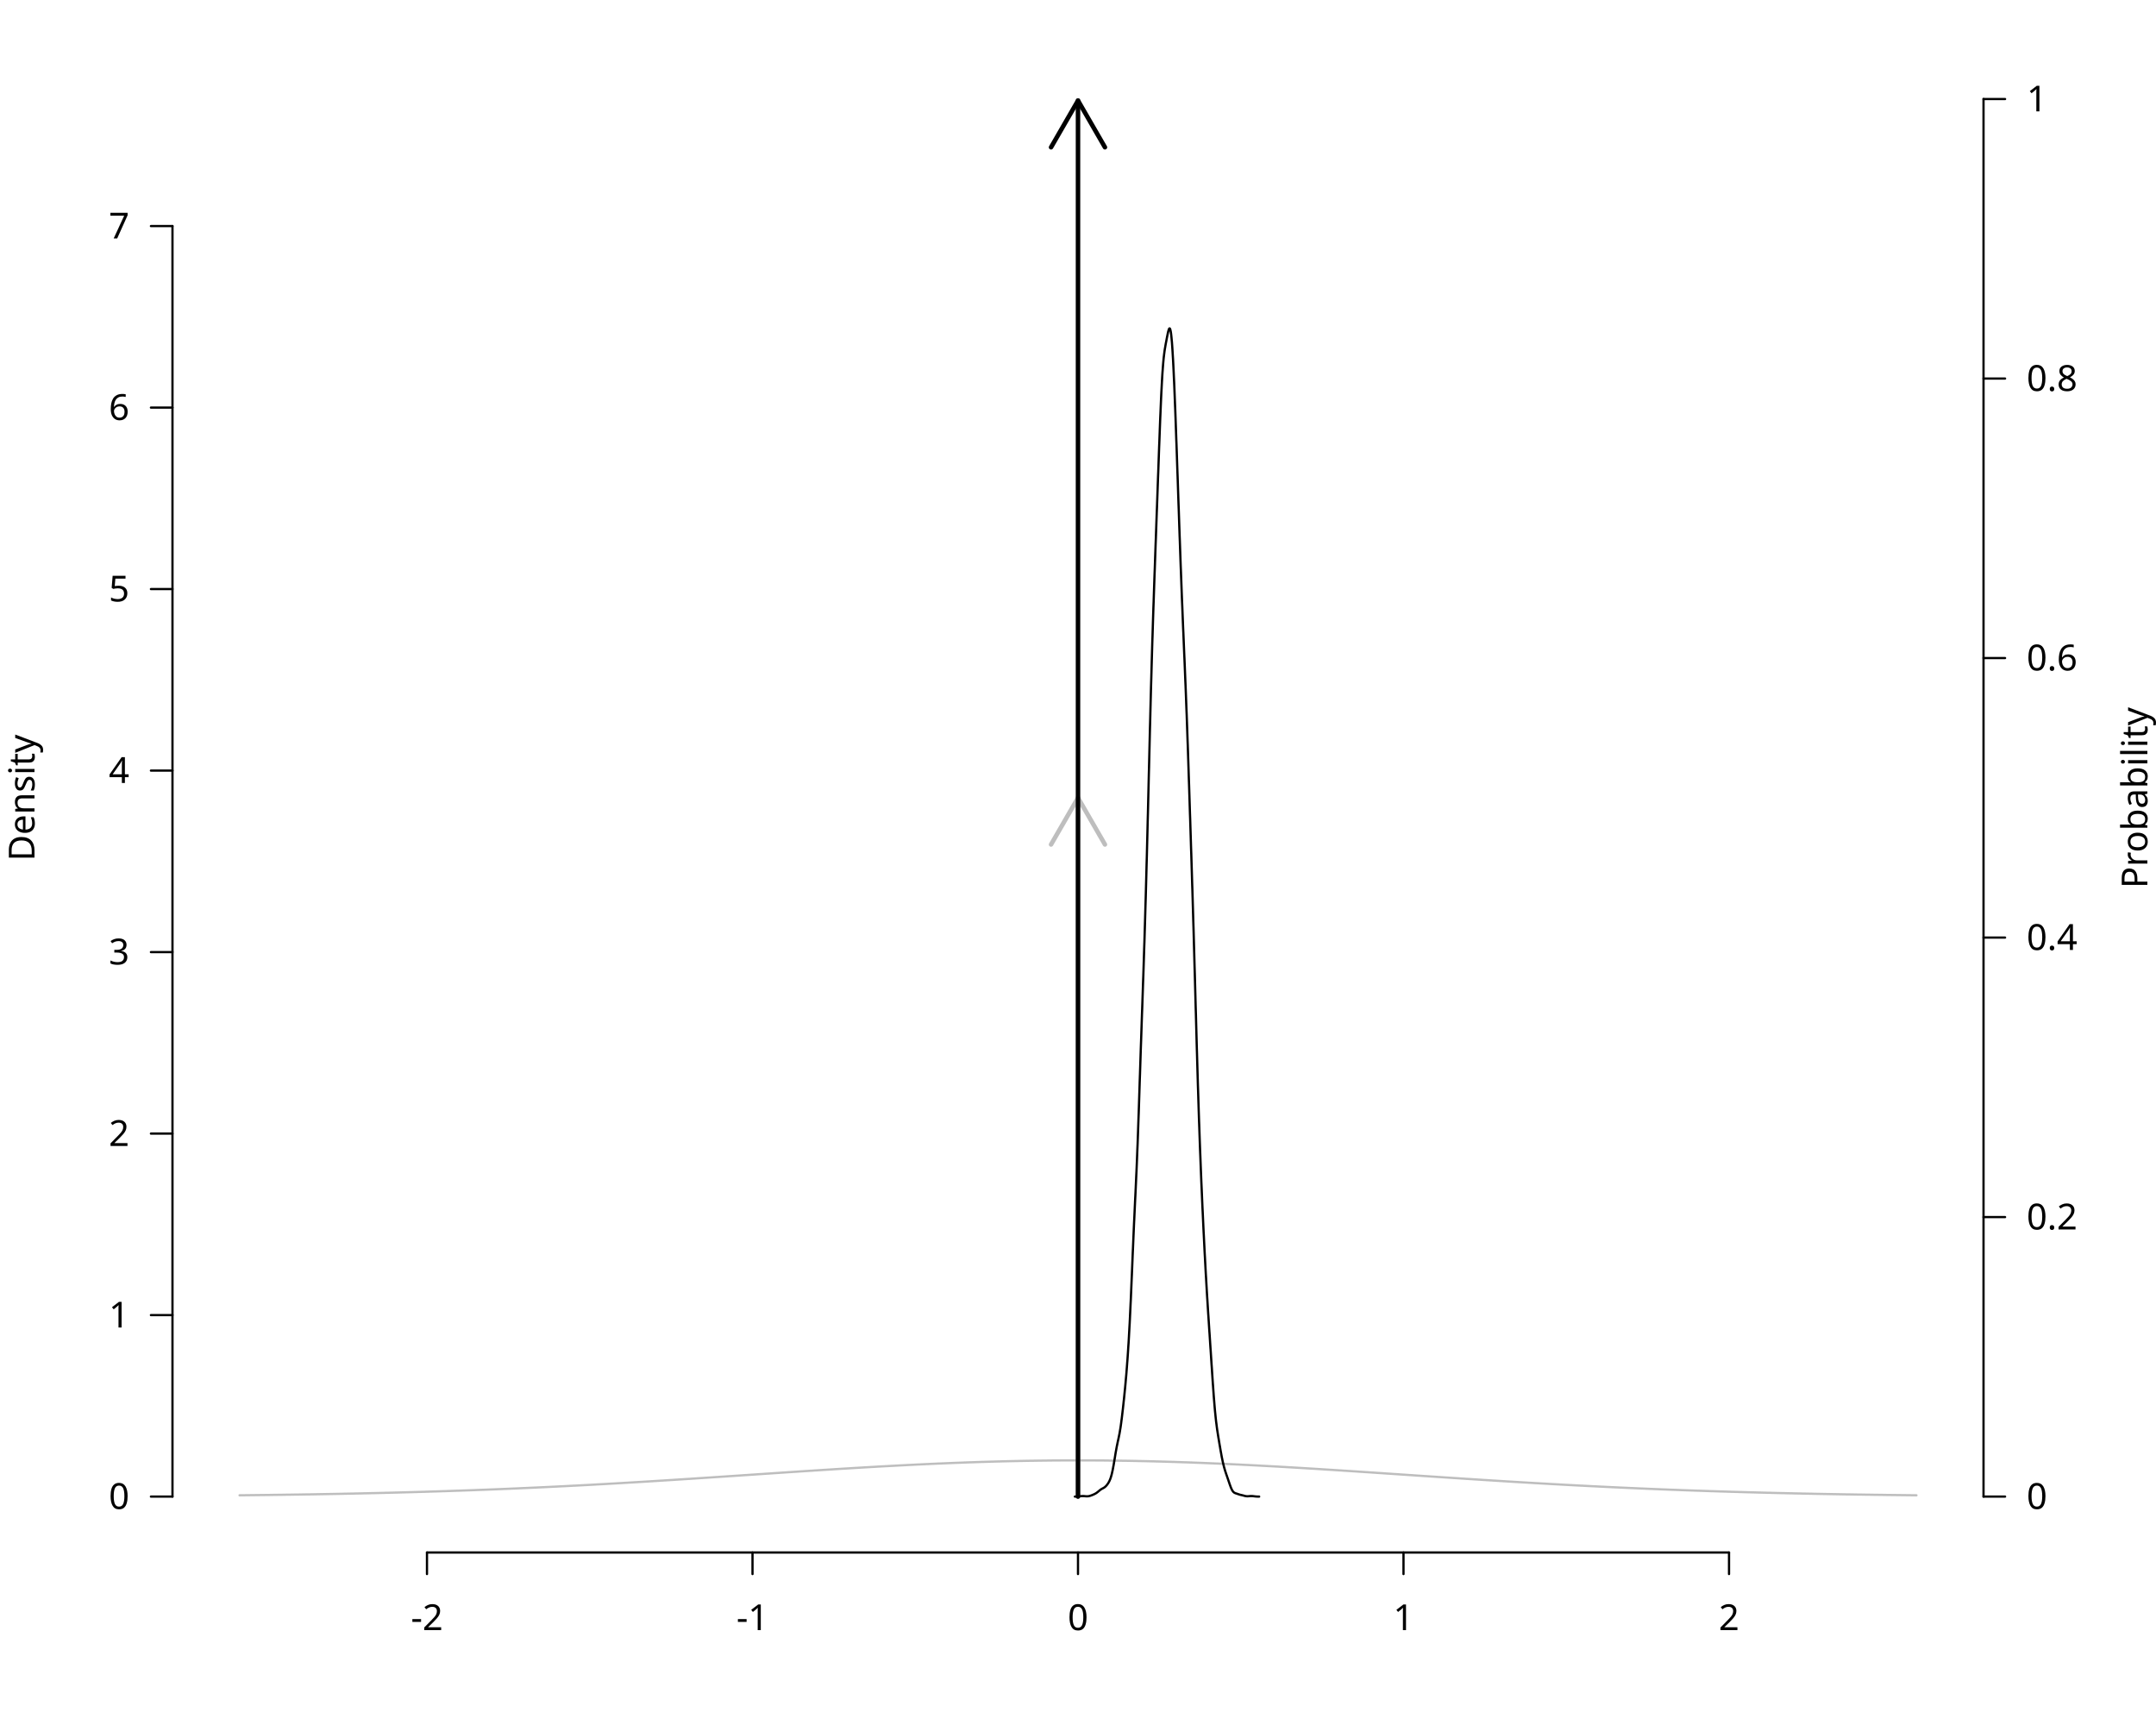
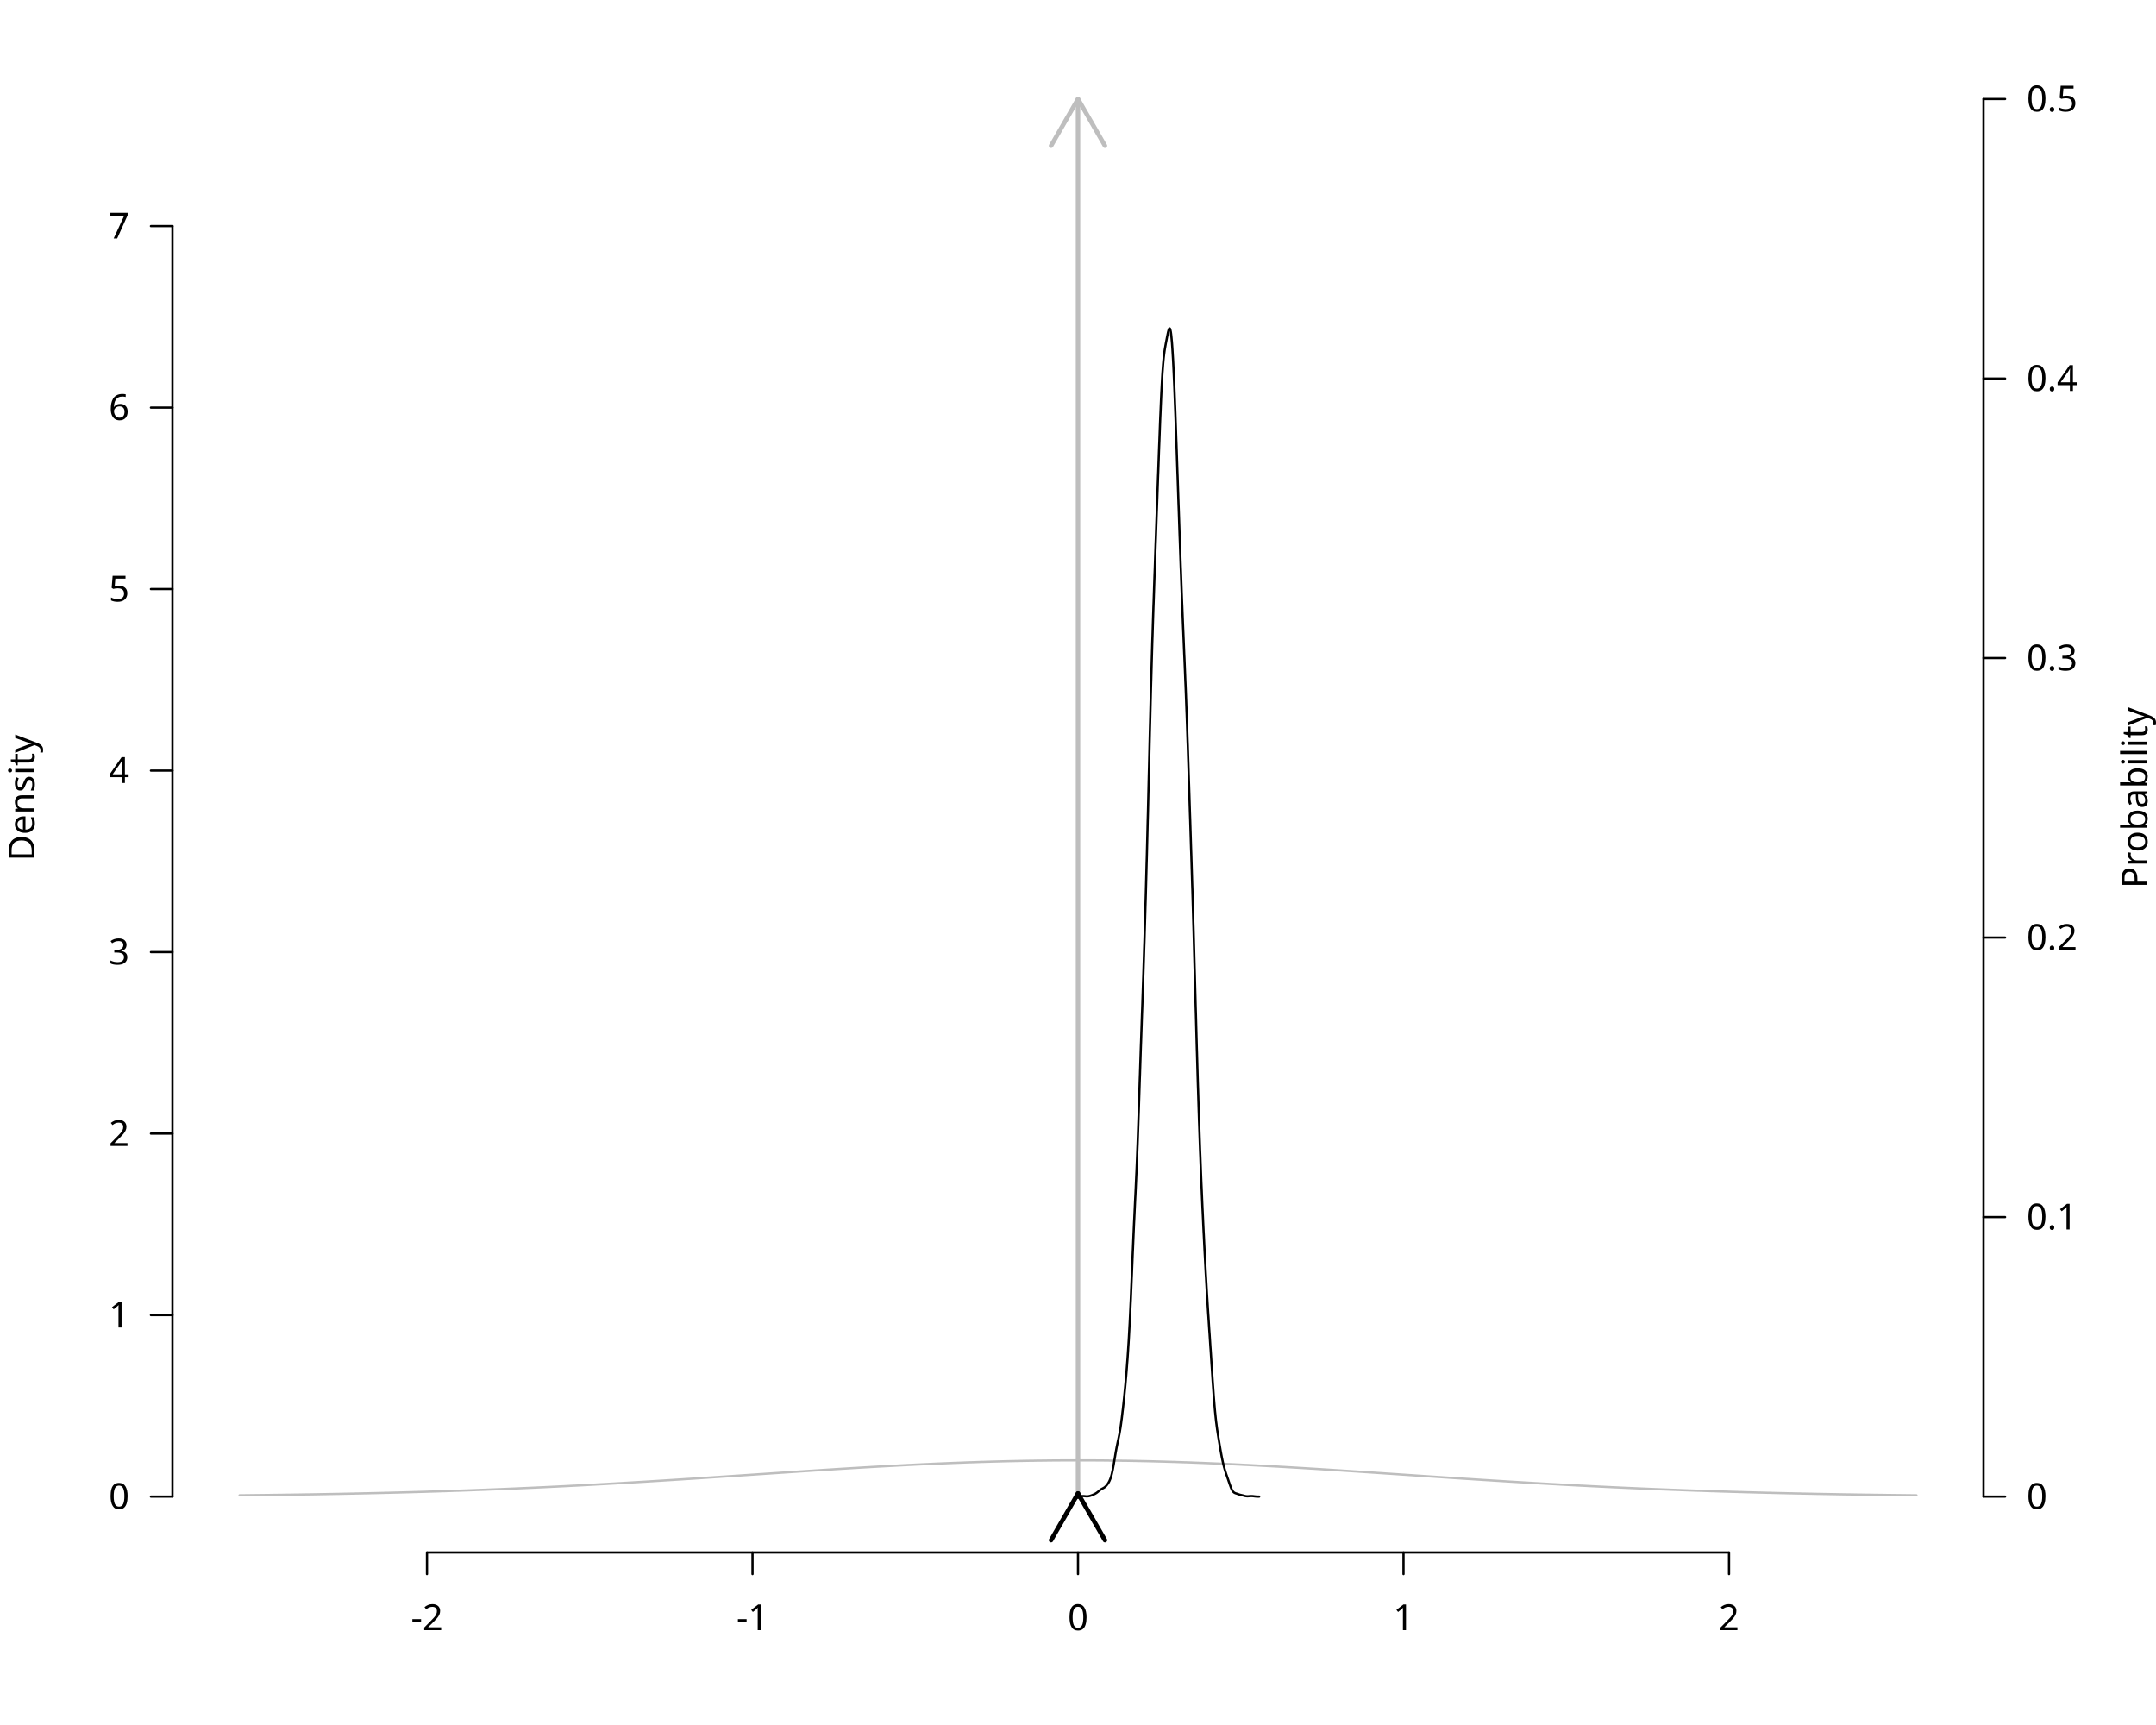
<svg xmlns="http://www.w3.org/2000/svg" class="svglite" data-engine-version="2.0" width="720.00pt" height="576.00pt" viewBox="0 0 720.00 576.00">
  <defs>
    <style type="text/css">
    .svglite line, .svglite polyline, .svglite polygon, .svglite path, .svglite rect, .svglite circle {
      fill: none;
      stroke: #000000;
      stroke-linecap: round;
      stroke-linejoin: round;
      stroke-miterlimit: 10.00;
    }
  </style>
  </defs>
  <rect width="100%" height="100%" style="stroke: none; fill: #FFFFFF;" />
  <defs>
    <clipPath id="cpMC4wMHw3MjAuMDB8MC4wMHw1NzYuMDA=">
      <rect x="0.00" y="0.00" width="720.00" height="576.00" />
    </clipPath>
  </defs>
  <g clip-path="url(#cpMC4wMHw3MjAuMDB8MC4wMHw1NzYuMDA=)">
    <text transform="translate(11.52,266.40) rotate(-90)" text-anchor="middle" style="font-size: 12.00px; font-family: sans;" textLength="40.02px" lengthAdjust="spacingAndGlyphs">Density</text>
    <line x1="142.59" y1="518.40" x2="577.41" y2="518.40" style="stroke-width: 0.75;" />
    <line x1="142.59" y1="518.40" x2="142.59" y2="525.60" style="stroke-width: 0.75;" />
    <line x1="251.30" y1="518.40" x2="251.30" y2="525.60" style="stroke-width: 0.75;" />
    <line x1="360.00" y1="518.40" x2="360.00" y2="525.60" style="stroke-width: 0.75;" />
    <line x1="468.70" y1="518.40" x2="468.70" y2="525.60" style="stroke-width: 0.75;" />
    <line x1="577.41" y1="518.40" x2="577.41" y2="525.60" style="stroke-width: 0.75;" />
    <text x="142.59" y="544.32" text-anchor="middle" style="font-size: 12.00px; font-family: sans;" textLength="10.67px" lengthAdjust="spacingAndGlyphs">-2</text>
    <text x="251.30" y="544.32" text-anchor="middle" style="font-size: 12.00px; font-family: sans;" textLength="10.67px" lengthAdjust="spacingAndGlyphs">-1</text>
    <text x="360.00" y="544.32" text-anchor="middle" style="font-size: 12.00px; font-family: sans;" textLength="6.67px" lengthAdjust="spacingAndGlyphs">0</text>
    <text x="468.70" y="544.32" text-anchor="middle" style="font-size: 12.00px; font-family: sans;" textLength="6.67px" lengthAdjust="spacingAndGlyphs">1</text>
    <text x="577.41" y="544.32" text-anchor="middle" style="font-size: 12.00px; font-family: sans;" textLength="6.67px" lengthAdjust="spacingAndGlyphs">2</text>
    <line x1="57.60" y1="499.73" x2="57.60" y2="75.49" style="stroke-width: 0.75;" />
    <line x1="57.60" y1="499.73" x2="50.40" y2="499.73" style="stroke-width: 0.75;" />
    <line x1="57.60" y1="439.13" x2="50.40" y2="439.13" style="stroke-width: 0.75;" />
    <line x1="57.60" y1="378.52" x2="50.40" y2="378.52" style="stroke-width: 0.75;" />
    <line x1="57.60" y1="317.92" x2="50.40" y2="317.92" style="stroke-width: 0.75;" />
    <line x1="57.60" y1="257.31" x2="50.40" y2="257.31" style="stroke-width: 0.75;" />
    <line x1="57.60" y1="196.70" x2="50.40" y2="196.70" style="stroke-width: 0.75;" />
    <line x1="57.60" y1="136.10" x2="50.40" y2="136.10" style="stroke-width: 0.75;" />
    <line x1="57.60" y1="75.49" x2="50.40" y2="75.49" style="stroke-width: 0.75;" />
    <text x="43.20" y="503.86" text-anchor="end" style="font-size: 12.00px; font-family: sans;" textLength="6.67px" lengthAdjust="spacingAndGlyphs">0</text>
    <text x="43.20" y="443.26" text-anchor="end" style="font-size: 12.00px; font-family: sans;" textLength="6.67px" lengthAdjust="spacingAndGlyphs">1</text>
    <text x="43.20" y="382.65" text-anchor="end" style="font-size: 12.00px; font-family: sans;" textLength="6.67px" lengthAdjust="spacingAndGlyphs">2</text>
    <text x="43.20" y="322.04" text-anchor="end" style="font-size: 12.00px; font-family: sans;" textLength="6.67px" lengthAdjust="spacingAndGlyphs">3</text>
    <text x="43.20" y="261.44" text-anchor="end" style="font-size: 12.00px; font-family: sans;" textLength="6.67px" lengthAdjust="spacingAndGlyphs">4</text>
    <text x="43.20" y="200.83" text-anchor="end" style="font-size: 12.00px; font-family: sans;" textLength="6.67px" lengthAdjust="spacingAndGlyphs">5</text>
    <text x="43.20" y="140.23" text-anchor="end" style="font-size: 12.00px; font-family: sans;" textLength="6.67px" lengthAdjust="spacingAndGlyphs">6</text>
    <text x="43.20" y="79.62" text-anchor="end" style="font-size: 12.00px; font-family: sans;" textLength="6.67px" lengthAdjust="spacingAndGlyphs">7</text>
    <line x1="662.40" y1="499.73" x2="662.40" y2="33.07" style="stroke-width: 0.75;" />
    <line x1="662.40" y1="499.73" x2="669.60" y2="499.73" style="stroke-width: 0.75;" />
    <line x1="662.40" y1="406.40" x2="669.60" y2="406.40" style="stroke-width: 0.75;" />
    <line x1="662.40" y1="313.07" x2="669.60" y2="313.07" style="stroke-width: 0.75;" />
    <line x1="662.40" y1="219.73" x2="669.60" y2="219.73" style="stroke-width: 0.75;" />
    <line x1="662.40" y1="126.40" x2="669.60" y2="126.40" style="stroke-width: 0.75;" />
    <line x1="662.40" y1="33.07" x2="669.60" y2="33.07" style="stroke-width: 0.75;" />
    <text x="676.80" y="503.86" style="font-size: 12.00px; font-family: sans;" textLength="6.67px" lengthAdjust="spacingAndGlyphs">0</text>
-     <text x="676.80" y="410.53" style="font-size: 12.00px; font-family: sans;" textLength="16.68px" lengthAdjust="spacingAndGlyphs">0.2</text>
-     <text x="676.80" y="317.20" style="font-size: 12.00px; font-family: sans;" textLength="16.68px" lengthAdjust="spacingAndGlyphs">0.4</text>
-     <text x="676.80" y="223.86" style="font-size: 12.00px; font-family: sans;" textLength="16.68px" lengthAdjust="spacingAndGlyphs">0.6</text>
-     <text x="676.80" y="130.53" style="font-size: 12.00px; font-family: sans;" textLength="16.68px" lengthAdjust="spacingAndGlyphs">0.8</text>
-     <text x="676.80" y="37.20" style="font-size: 12.00px; font-family: sans;" textLength="6.67px" lengthAdjust="spacingAndGlyphs">1</text>
+     <text x="676.80" y="410.53" style="font-size: 12.00px; font-family: sans;" textLength="16.68px" lengthAdjust="spacingAndGlyphs">0.1</text>
+     <text x="676.80" y="317.20" style="font-size: 12.00px; font-family: sans;" textLength="16.68px" lengthAdjust="spacingAndGlyphs">0.2</text>
+     <text x="676.80" y="223.86" style="font-size: 12.00px; font-family: sans;" textLength="16.68px" lengthAdjust="spacingAndGlyphs">0.3</text>
+     <text x="676.80" y="130.53" style="font-size: 12.00px; font-family: sans;" textLength="16.68px" lengthAdjust="spacingAndGlyphs">0.4</text>
+     <text x="676.80" y="37.20" style="font-size: 12.00px; font-family: sans;" textLength="16.68px" lengthAdjust="spacingAndGlyphs">0.5</text>
    <text transform="translate(717.12,266.40) rotate(-90)" text-anchor="middle" style="font-size: 12.00px; font-family: sans;" textLength="56.03px" lengthAdjust="spacingAndGlyphs">Probability</text>
  </g>
  <defs>
    <clipPath id="cpNTcuNjB8NjYyLjQwfDE0LjQwfDUxOC40MA==">
      <rect x="57.60" y="14.40" width="604.80" height="504.00" />
    </clipPath>
  </defs>
  <g clip-path="url(#cpNTcuNjB8NjYyLjQwfDE0LjQwfDUxOC40MA==)">
    <polyline points="80.00,499.30 80.56,499.29 81.12,499.28 81.68,499.28 82.24,499.27 82.80,499.27 83.36,499.26 83.92,499.25 84.48,499.25 85.05,499.24 85.61,499.23 86.17,499.23 86.73,499.22 87.29,499.21 87.85,499.21 88.41,499.20 88.97,499.19 89.53,499.19 90.09,499.18 90.65,499.17 91.21,499.16 91.77,499.16 92.33,499.15 92.89,499.14 93.45,499.14 94.01,499.13 94.57,499.12 95.14,499.11 95.70,499.10 96.26,499.10 96.82,499.09 97.38,499.08 97.94,499.07 98.50,499.06 99.06,499.06 99.62,499.05 100.18,499.04 100.74,499.03 101.30,499.02 101.86,499.01 102.42,499.00 102.98,498.99 103.54,498.99 104.10,498.98 104.66,498.97 105.23,498.96 105.79,498.95 106.35,498.94 106.91,498.93 107.47,498.92 108.03,498.91 108.59,498.90 109.15,498.89 109.71,498.88 110.27,498.87 110.83,498.86 111.39,498.85 111.95,498.84 112.51,498.83 113.07,498.82 113.63,498.81 114.19,498.80 114.75,498.78 115.32,498.77 115.88,498.76 116.44,498.75 117.00,498.74 117.56,498.73 118.12,498.72 118.68,498.70 119.24,498.69 119.80,498.68 120.36,498.67 120.92,498.66 121.48,498.64 122.04,498.63 122.60,498.62 123.16,498.61 123.72,498.59 124.28,498.58 124.84,498.57 125.41,498.56 125.97,498.54 126.53,498.53 127.09,498.52 127.65,498.50 128.21,498.49 128.77,498.47 129.33,498.46 129.89,498.45 130.45,498.43 131.01,498.42 131.57,498.40 132.13,498.39 132.69,498.38 133.25,498.36 133.81,498.35 134.37,498.33 134.93,498.32 135.50,498.30 136.06,498.29 136.62,498.27 137.18,498.25 137.74,498.24 138.30,498.22 138.86,498.21 139.42,498.19 139.98,498.17 140.54,498.16 141.10,498.14 141.66,498.13 142.22,498.11 142.78,498.09 143.34,498.07 143.90,498.06 144.46,498.04 145.03,498.02 145.59,498.01 146.15,497.99 146.71,497.97 147.27,497.95 147.83,497.93 148.39,497.92 148.95,497.90 149.51,497.88 150.07,497.86 150.63,497.84 151.19,497.82 151.75,497.80 152.31,497.78 152.87,497.77 153.43,497.75 153.99,497.73 154.55,497.71 155.12,497.69 155.68,497.67 156.24,497.65 156.80,497.63 157.36,497.61 157.92,497.59 158.48,497.57 159.04,497.54 159.60,497.52 160.16,497.50 160.72,497.48 161.28,497.46 161.84,497.44 162.40,497.42 162.96,497.39 163.52,497.37 164.08,497.35 164.64,497.33 165.21,497.31 165.77,497.28 166.33,497.26 166.89,497.24 167.45,497.22 168.01,497.19 168.57,497.17 169.13,497.15 169.69,497.12 170.25,497.10 170.81,497.07 171.37,497.05 171.93,497.03 172.49,497.00 173.05,496.98 173.61,496.95 174.17,496.93 174.73,496.90 175.30,496.88 175.86,496.85 176.42,496.83 176.98,496.80 177.54,496.78 178.10,496.75 178.66,496.73 179.22,496.70 179.78,496.67 180.34,496.65 180.90,496.62 181.46,496.60 182.02,496.57 182.58,496.54 183.14,496.52 183.70,496.49 184.26,496.46 184.82,496.43 185.39,496.41 185.95,496.38 186.51,496.35 187.07,496.32 187.63,496.29 188.19,496.27 188.75,496.24 189.31,496.21 189.87,496.18 190.43,496.15 190.99,496.12 191.55,496.09 192.11,496.07 192.67,496.04 193.23,496.01 193.79,495.98 194.35,495.95 194.91,495.92 195.48,495.89 196.04,495.86 196.60,495.83 197.16,495.80 197.72,495.77 198.28,495.74 198.84,495.71 199.40,495.67 199.96,495.64 200.52,495.61 201.08,495.58 201.64,495.55 202.20,495.52 202.76,495.49 203.32,495.45 203.88,495.42 204.44,495.39 205.01,495.36 205.57,495.33 206.13,495.29 206.69,495.26 207.25,495.23 207.81,495.20 208.37,495.16 208.93,495.13 209.49,495.10 210.05,495.06 210.61,495.03 211.17,495.00 211.73,494.96 212.29,494.93 212.85,494.90 213.41,494.86 213.97,494.83 214.53,494.80 215.10,494.76 215.66,494.73 216.22,494.69 216.78,494.66 217.34,494.62 217.90,494.59 218.46,494.55 219.02,494.52 219.58,494.48 220.14,494.45 220.70,494.41 221.26,494.38 221.82,494.34 222.38,494.31 222.94,494.27 223.50,494.24 224.06,494.20 224.62,494.17 225.19,494.13 225.75,494.09 226.31,494.06 226.87,494.02 227.43,493.99 227.99,493.95 228.55,493.91 229.11,493.88 229.67,493.84 230.23,493.81 230.79,493.77 231.35,493.73 231.91,493.70 232.47,493.66 233.03,493.62 233.59,493.58 234.15,493.55 234.71,493.51 235.28,493.47 235.84,493.44 236.40,493.40 236.96,493.36 237.52,493.33 238.08,493.29 238.64,493.25 239.20,493.21 239.76,493.18 240.32,493.14 240.88,493.10 241.44,493.06 242.00,493.03 242.56,492.99 243.12,492.95 243.68,492.91 244.24,492.88 244.80,492.84 245.37,492.80 245.93,492.76 246.49,492.73 247.05,492.69 247.61,492.65 248.17,492.61 248.73,492.57 249.29,492.54 249.85,492.50 250.41,492.46 250.97,492.42 251.53,492.39 252.09,492.35 252.65,492.31 253.21,492.27 253.77,492.23 254.33,492.20 254.89,492.16 255.46,492.12 256.02,492.08 256.58,492.05 257.14,492.01 257.70,491.97 258.26,491.93 258.82,491.89 259.38,491.86 259.94,491.82 260.50,491.78 261.06,491.74 261.62,491.71 262.18,491.67 262.74,491.63 263.30,491.59 263.86,491.56 264.42,491.52 264.98,491.48 265.55,491.45 266.11,491.41 266.67,491.37 267.23,491.33 267.79,491.30 268.35,491.26 268.91,491.22 269.47,491.19 270.03,491.15 270.59,491.11 271.15,491.08 271.71,491.04 272.27,491.00 272.83,490.97 273.39,490.93 273.95,490.90 274.51,490.86 275.08,490.82 275.64,490.79 276.20,490.75 276.76,490.72 277.32,490.68 277.88,490.65 278.44,490.61 279.00,490.57 279.56,490.54 280.12,490.50 280.68,490.47 281.24,490.43 281.80,490.40 282.36,490.37 282.92,490.33 283.48,490.30 284.04,490.26 284.60,490.23 285.17,490.19 285.73,490.16 286.29,490.13 286.85,490.09 287.41,490.06 287.97,490.03 288.53,489.99 289.09,489.96 289.65,489.93 290.21,489.90 290.77,489.86 291.33,489.83 291.89,489.80 292.45,489.77 293.01,489.73 293.57,489.70 294.13,489.67 294.69,489.64 295.26,489.61 295.82,489.58 296.38,489.55 296.94,489.52 297.50,489.49 298.06,489.46 298.62,489.43 299.18,489.40 299.74,489.37 300.30,489.34 300.86,489.31 301.42,489.28 301.98,489.25 302.54,489.22 303.10,489.19 303.66,489.16 304.22,489.14 304.78,489.11 305.35,489.08 305.91,489.05 306.47,489.02 307.03,489.00 307.59,488.97 308.15,488.94 308.71,488.92 309.27,488.89 309.83,488.87 310.39,488.84 310.95,488.81 311.51,488.79 312.07,488.76 312.63,488.74 313.19,488.71 313.75,488.69 314.31,488.67 314.87,488.64 315.44,488.62 316.00,488.60 316.56,488.57 317.12,488.55 317.68,488.53 318.24,488.50 318.80,488.48 319.36,488.46 319.92,488.44 320.48,488.42 321.04,488.40 321.60,488.38 322.16,488.35 322.72,488.33 323.28,488.31 323.84,488.29 324.40,488.28 324.96,488.26 325.53,488.24 326.09,488.22 326.65,488.20 327.21,488.18 327.77,488.16 328.33,488.15 328.89,488.13 329.45,488.11 330.01,488.10 330.57,488.08 331.13,488.06 331.69,488.05 332.25,488.03 332.81,488.02 333.37,488.00 333.93,487.99 334.49,487.97 335.06,487.96 335.62,487.94 336.18,487.93 336.74,487.92 337.30,487.90 337.86,487.89 338.42,487.88 338.98,487.87 339.54,487.86 340.10,487.85 340.66,487.83 341.22,487.82 341.78,487.81 342.34,487.80 342.90,487.79 343.46,487.78 344.02,487.77 344.58,487.77 345.15,487.76 345.71,487.75 346.27,487.74 346.83,487.73 347.39,487.73 347.95,487.72 348.51,487.71 349.07,487.71 349.63,487.70 350.19,487.69 350.75,487.69 351.31,487.68 351.87,487.68 352.43,487.67 352.99,487.67 353.55,487.67 354.11,487.66 354.67,487.66 355.24,487.66 355.80,487.65 356.36,487.65 356.92,487.65 357.48,487.65 358.04,487.65 358.60,487.65 359.16,487.64 359.72,487.64 360.28,487.64 360.84,487.64 361.40,487.65 361.96,487.65 362.52,487.65 363.08,487.65 363.64,487.65 364.20,487.65 364.76,487.66 365.33,487.66 365.89,487.66 366.45,487.67 367.01,487.67 367.57,487.67 368.13,487.68 368.69,487.68 369.25,487.69 369.81,487.69 370.37,487.70 370.93,487.71 371.49,487.71 372.05,487.72 372.61,487.73 373.17,487.73 373.73,487.74 374.29,487.75 374.85,487.76 375.42,487.77 375.98,487.77 376.54,487.78 377.10,487.79 377.66,487.80 378.22,487.81 378.78,487.82 379.34,487.83 379.90,487.85 380.46,487.86 381.02,487.87 381.58,487.88 382.14,487.89 382.70,487.90 383.26,487.92 383.82,487.93 384.38,487.94 384.94,487.96 385.51,487.97 386.07,487.99 386.63,488.00 387.19,488.02 387.75,488.03 388.31,488.05 388.87,488.06 389.43,488.08 389.99,488.10 390.55,488.11 391.11,488.13 391.67,488.15 392.23,488.16 392.79,488.18 393.35,488.20 393.91,488.22 394.47,488.24 395.04,488.26 395.60,488.28 396.16,488.29 396.72,488.31 397.28,488.33 397.84,488.35 398.40,488.38 398.96,488.40 399.52,488.42 400.08,488.44 400.64,488.46 401.20,488.48 401.76,488.50 402.32,488.53 402.88,488.55 403.44,488.57 404.00,488.60 404.56,488.62 405.13,488.64 405.69,488.67 406.25,488.69 406.81,488.71 407.37,488.74 407.93,488.76 408.49,488.79 409.05,488.81 409.61,488.84 410.17,488.87 410.73,488.89 411.29,488.92 411.85,488.94 412.41,488.97 412.97,489.00 413.53,489.02 414.09,489.05 414.65,489.08 415.22,489.11 415.78,489.14 416.34,489.16 416.90,489.19 417.46,489.22 418.02,489.25 418.58,489.28 419.14,489.31 419.70,489.34 420.26,489.37 420.82,489.40 421.38,489.43 421.94,489.46 422.50,489.49 423.06,489.52 423.62,489.55 424.18,489.58 424.74,489.61 425.31,489.64 425.87,489.67 426.43,489.70 426.99,489.73 427.55,489.77 428.11,489.80 428.67,489.83 429.23,489.86 429.79,489.90 430.35,489.93 430.91,489.96 431.47,489.99 432.03,490.03 432.59,490.06 433.15,490.09 433.71,490.13 434.27,490.16 434.83,490.19 435.40,490.23 435.96,490.26 436.52,490.30 437.08,490.33 437.64,490.37 438.20,490.40 438.76,490.43 439.32,490.47 439.88,490.50 440.44,490.54 441.00,490.57 441.56,490.61 442.12,490.65 442.68,490.68 443.24,490.72 443.80,490.75 444.36,490.79 444.92,490.82 445.49,490.86 446.05,490.90 446.61,490.93 447.17,490.97 447.73,491.00 448.29,491.04 448.85,491.08 449.41,491.11 449.97,491.15 450.53,491.19 451.09,491.22 451.65,491.26 452.21,491.30 452.77,491.33 453.33,491.37 453.89,491.41 454.45,491.45 455.02,491.48 455.58,491.52 456.14,491.56 456.70,491.59 457.26,491.63 457.82,491.67 458.38,491.71 458.94,491.74 459.50,491.78 460.06,491.82 460.62,491.86 461.18,491.89 461.74,491.93 462.30,491.97 462.86,492.01 463.42,492.05 463.98,492.08 464.54,492.12 465.11,492.16 465.67,492.20 466.23,492.23 466.79,492.27 467.35,492.31 467.91,492.35 468.47,492.39 469.03,492.42 469.59,492.46 470.15,492.50 470.71,492.54 471.27,492.57 471.83,492.61 472.39,492.65 472.95,492.69 473.51,492.73 474.07,492.76 474.63,492.80 475.20,492.84 475.76,492.88 476.32,492.91 476.88,492.95 477.44,492.99 478.00,493.03 478.56,493.06 479.12,493.10 479.68,493.14 480.24,493.18 480.80,493.21 481.36,493.25 481.92,493.29 482.48,493.33 483.04,493.36 483.60,493.40 484.16,493.44 484.72,493.47 485.29,493.51 485.85,493.55 486.41,493.58 486.97,493.62 487.53,493.66 488.09,493.70 488.65,493.73 489.21,493.77 489.77,493.81 490.33,493.84 490.89,493.88 491.45,493.91 492.01,493.95 492.57,493.99 493.13,494.02 493.69,494.06 494.25,494.09 494.81,494.13 495.38,494.17 495.94,494.20 496.50,494.24 497.06,494.27 497.62,494.31 498.18,494.34 498.74,494.38 499.30,494.41 499.86,494.45 500.42,494.48 500.98,494.52 501.54,494.55 502.10,494.59 502.66,494.62 503.22,494.66 503.78,494.69 504.34,494.73 504.90,494.76 505.47,494.80 506.03,494.83 506.59,494.86 507.15,494.90 507.71,494.93 508.27,494.96 508.83,495.00 509.39,495.03 509.95,495.06 510.51,495.10 511.07,495.13 511.63,495.16 512.19,495.20 512.75,495.23 513.31,495.26 513.87,495.29 514.43,495.33 514.99,495.36 515.56,495.39 516.12,495.42 516.68,495.45 517.24,495.49 517.80,495.52 518.36,495.55 518.92,495.58 519.48,495.61 520.04,495.64 520.60,495.67 521.16,495.71 521.72,495.74 522.28,495.77 522.84,495.80 523.40,495.83 523.96,495.86 524.52,495.89 525.09,495.92 525.65,495.95 526.21,495.98 526.77,496.01 527.33,496.04 527.89,496.07 528.45,496.09 529.01,496.12 529.57,496.15 530.13,496.18 530.69,496.21 531.25,496.24 531.81,496.27 532.37,496.29 532.93,496.32 533.49,496.35 534.05,496.38 534.61,496.41 535.18,496.43 535.74,496.46 536.30,496.49 536.86,496.52 537.42,496.54 537.98,496.57 538.54,496.60 539.10,496.62 539.66,496.65 540.22,496.67 540.78,496.70 541.34,496.73 541.90,496.75 542.46,496.78 543.02,496.80 543.58,496.83 544.14,496.85 544.70,496.88 545.27,496.90 545.83,496.93 546.39,496.95 546.95,496.98 547.51,497.00 548.07,497.03 548.63,497.05 549.19,497.07 549.75,497.10 550.31,497.12 550.87,497.15 551.43,497.17 551.99,497.19 552.55,497.22 553.11,497.24 553.67,497.26 554.23,497.28 554.79,497.31 555.36,497.33 555.92,497.35 556.48,497.37 557.04,497.39 557.60,497.42 558.16,497.44 558.72,497.46 559.28,497.48 559.84,497.50 560.40,497.52 560.96,497.54 561.52,497.57 562.08,497.59 562.64,497.61 563.20,497.63 563.76,497.65 564.32,497.67 564.88,497.69 565.45,497.71 566.01,497.73 566.57,497.75 567.13,497.77 567.69,497.78 568.25,497.80 568.81,497.82 569.37,497.84 569.93,497.86 570.49,497.88 571.05,497.90 571.61,497.92 572.17,497.93 572.73,497.95 573.29,497.97 573.85,497.99 574.41,498.01 574.97,498.02 575.54,498.04 576.10,498.06 576.66,498.07 577.22,498.09 577.78,498.11 578.34,498.13 578.90,498.14 579.46,498.16 580.02,498.17 580.58,498.19 581.14,498.21 581.70,498.22 582.26,498.24 582.82,498.25 583.38,498.27 583.94,498.29 584.50,498.30 585.07,498.32 585.63,498.33 586.19,498.35 586.75,498.36 587.31,498.38 587.87,498.39 588.43,498.40 588.99,498.42 589.55,498.43 590.11,498.45 590.67,498.46 591.23,498.47 591.79,498.49 592.35,498.50 592.91,498.52 593.47,498.53 594.03,498.54 594.59,498.56 595.16,498.57 595.72,498.58 596.28,498.59 596.84,498.61 597.40,498.62 597.96,498.63 598.52,498.64 599.08,498.66 599.64,498.67 600.20,498.68 600.76,498.69 601.32,498.70 601.88,498.72 602.44,498.73 603.00,498.74 603.56,498.75 604.12,498.76 604.68,498.77 605.25,498.78 605.81,498.80 606.37,498.81 606.93,498.82 607.49,498.83 608.05,498.84 608.61,498.85 609.17,498.86 609.73,498.87 610.29,498.88 610.85,498.89 611.41,498.90 611.97,498.91 612.53,498.92 613.09,498.93 613.65,498.94 614.21,498.95 614.77,498.96 615.34,498.97 615.90,498.98 616.46,498.99 617.02,498.99 617.58,499.00 618.14,499.01 618.70,499.02 619.26,499.03 619.82,499.04 620.38,499.05 620.94,499.06 621.50,499.06 622.06,499.07 622.62,499.08 623.18,499.09 623.74,499.10 624.30,499.10 624.86,499.11 625.43,499.12 625.99,499.13 626.55,499.14 627.11,499.14 627.67,499.15 628.23,499.16 628.79,499.16 629.35,499.17 629.91,499.18 630.47,499.19 631.03,499.19 631.59,499.20 632.15,499.21 632.71,499.21 633.27,499.22 633.83,499.23 634.39,499.23 634.95,499.24 635.52,499.25 636.08,499.25 636.64,499.26 637.20,499.27 637.76,499.27 638.32,499.28 638.88,499.28 639.44,499.29 640.00,499.30 " style="stroke-width: 0.75; stroke: #BEBEBE;" />
-     <line x1="360.00" y1="499.73" x2="360.00" y2="266.40" style="stroke-width: 1.50; stroke: #BEBEBE;" />
-     <polyline points="369.00,281.99 360.00,266.40 351.00,281.99 " style="stroke-width: 1.50; stroke: #BEBEBE;" />
+     <line x1="360.00" y1="499.73" x2="360.00" y2="33.07" style="stroke-width: 1.50; stroke: #BEBEBE;" />
+     <polyline points="369.00,48.66 360.00,33.07 351.00,48.66 " style="stroke-width: 1.50; stroke: #BEBEBE;" />
    <polyline points="358.95,499.73 359.01,499.73 359.07,499.73 359.13,499.73 359.19,499.73 359.25,499.73 359.32,499.73 359.38,499.73 359.44,499.72 359.50,499.72 359.56,499.72 359.62,499.72 359.69,499.71 359.75,499.71 359.81,499.71 359.87,499.70 359.93,499.70 359.99,499.70 360.06,499.69 360.12,499.69 360.18,499.68 360.24,499.67 360.30,499.67 360.36,499.66 360.42,499.65 360.49,499.65 360.55,499.64 360.61,499.63 360.67,499.62 360.73,499.62 360.79,499.61 360.86,499.60 360.92,499.59 360.98,499.58 361.04,499.58 361.10,499.57 361.16,499.57 361.23,499.56 361.29,499.56 361.35,499.55 361.41,499.55 361.47,499.55 361.53,499.55 361.60,499.55 361.66,499.55 361.72,499.55 361.78,499.55 361.84,499.55 361.90,499.56 361.97,499.56 362.03,499.57 362.09,499.57 362.15,499.58 362.21,499.58 362.27,499.59 362.33,499.60 362.40,499.60 362.46,499.61 362.52,499.62 362.58,499.62 362.64,499.63 362.70,499.63 362.77,499.63 362.83,499.64 362.89,499.64 362.95,499.64 363.01,499.64 363.07,499.64 363.14,499.64 363.20,499.63 363.26,499.63 363.32,499.62 363.38,499.62 363.44,499.61 363.51,499.60 363.57,499.59 363.63,499.58 363.69,499.56 363.75,499.55 363.81,499.54 363.88,499.52 363.94,499.50 364.00,499.49 364.06,499.47 364.12,499.45 364.18,499.43 364.24,499.41 364.31,499.39 364.37,499.36 364.43,499.34 364.49,499.32 364.55,499.30 364.61,499.27 364.68,499.25 364.74,499.23 364.80,499.20 364.86,499.18 364.92,499.15 364.98,499.12 365.05,499.10 365.11,499.07 365.17,499.04 365.23,499.02 365.29,498.99 365.35,498.96 365.42,498.93 365.48,498.90 365.54,498.87 365.60,498.84 365.66,498.81 365.72,498.77 365.79,498.74 365.85,498.70 365.91,498.67 365.97,498.63 366.03,498.59 366.09,498.55 366.16,498.51 366.22,498.47 366.28,498.42 366.34,498.38 366.40,498.33 366.46,498.29 366.52,498.24 366.59,498.19 366.65,498.14 366.71,498.09 366.77,498.04 366.83,497.99 366.89,497.94 366.96,497.88 367.02,497.83 367.08,497.78 367.14,497.73 367.20,497.68 367.26,497.63 367.33,497.58 367.39,497.53 367.45,497.48 367.51,497.44 367.57,497.39 367.63,497.35 367.70,497.31 367.76,497.27 367.82,497.23 367.88,497.20 367.94,497.16 368.00,497.13 368.07,497.09 368.13,497.06 368.19,497.03 368.25,497.00 368.31,496.96 368.37,496.93 368.43,496.90 368.50,496.86 368.56,496.83 368.62,496.79 368.68,496.75 368.74,496.71 368.80,496.67 368.87,496.63 368.93,496.58 368.99,496.53 369.05,496.48 369.11,496.42 369.17,496.37 369.24,496.31 369.30,496.25 369.36,496.18 369.42,496.12 369.48,496.05 369.54,495.98 369.61,495.90 369.67,495.83 369.73,495.75 369.79,495.67 369.85,495.59 369.91,495.50 369.98,495.41 370.04,495.32 370.10,495.23 370.16,495.13 370.22,495.02 370.28,494.92 370.34,494.80 370.41,494.69 370.47,494.56 370.53,494.43 370.59,494.30 370.65,494.15 370.71,494.00 370.78,493.84 370.84,493.68 370.90,493.50 370.96,493.31 371.02,493.12 371.08,492.91 371.15,492.69 371.21,492.47 371.27,492.23 371.33,491.98 371.39,491.72 371.45,491.44 371.52,491.16 371.58,490.86 371.64,490.55 371.70,490.23 371.76,489.90 371.82,489.57 371.89,489.22 371.95,488.87 372.01,488.51 372.07,488.14 372.13,487.77 372.19,487.40 372.26,487.02 372.32,486.65 372.38,486.27 372.44,485.90 372.50,485.53 372.56,485.17 372.62,484.81 372.69,484.46 372.75,484.11 372.81,483.78 372.87,483.45 372.93,483.13 372.99,482.81 373.06,482.51 373.12,482.21 373.18,481.91 373.24,481.62 373.30,481.34 373.36,481.06 373.43,480.77 373.49,480.49 373.55,480.20 373.61,479.91 373.67,479.62 373.73,479.31 373.80,479.00 373.86,478.67 373.92,478.34 373.98,477.99 374.04,477.63 374.10,477.25 374.17,476.86 374.23,476.45 374.29,476.04 374.35,475.60 374.41,475.16 374.47,474.70 374.53,474.22 374.60,473.74 374.66,473.24 374.72,472.74 374.78,472.22 374.84,471.70 374.90,471.17 374.97,470.63 375.03,470.08 375.09,469.53 375.15,468.97 375.21,468.41 375.27,467.83 375.34,467.25 375.40,466.66 375.46,466.07 375.52,465.46 375.58,464.85 375.64,464.23 375.71,463.59 375.77,462.95 375.83,462.30 375.89,461.63 375.95,460.95 376.01,460.25 376.08,459.54 376.14,458.82 376.20,458.07 376.26,457.31 376.32,456.54 376.38,455.74 376.44,454.92 376.51,454.09 376.57,453.23 376.63,452.35 376.69,451.44 376.75,450.51 376.81,449.54 376.88,448.55 376.94,447.54 377.00,446.49 377.06,445.40 377.12,444.29 377.18,443.15 377.25,441.97 377.31,440.76 377.37,439.51 377.43,438.24 377.49,436.93 377.55,435.59 377.62,434.23 377.68,432.84 377.74,431.42 377.80,429.99 377.86,428.54 377.92,427.08 377.99,425.60 378.05,424.12 378.11,422.64 378.17,421.16 378.23,419.69 378.29,418.22 378.36,416.76 378.42,415.32 378.48,413.89 378.54,412.48 378.60,411.09 378.66,409.71 378.72,408.35 378.79,407.01 378.85,405.69 378.91,404.37 378.97,403.07 379.03,401.78 379.09,400.49 379.16,399.19 379.22,397.89 379.28,396.58 379.34,395.26 379.40,393.92 379.46,392.55 379.53,391.16 379.59,389.73 379.65,388.28 379.71,386.78 379.77,385.25 379.83,383.68 379.90,382.07 379.96,380.43 380.02,378.74 380.08,377.02 380.14,375.27 380.20,373.49 380.27,371.68 380.33,369.85 380.39,368.00 380.45,366.14 380.51,364.27 380.57,362.39 380.63,360.51 380.70,358.63 380.76,356.75 380.82,354.88 380.88,353.02 380.94,351.18 381.00,349.34 381.07,347.51 381.13,345.69 381.19,343.89 381.25,342.09 381.31,340.30 381.37,338.52 381.44,336.74 381.50,334.96 381.56,333.17 381.62,331.38 381.68,329.57 381.74,327.76 381.81,325.93 381.87,324.08 381.93,322.22 381.99,320.33 382.05,318.42 382.11,316.48 382.18,314.51 382.24,312.51 382.30,310.49 382.36,308.43 382.42,306.35 382.48,304.23 382.54,302.08 382.61,299.90 382.67,297.69 382.73,295.45 382.79,293.18 382.85,290.88 382.91,288.54 382.98,286.18 383.04,283.79 383.10,281.37 383.16,278.93 383.22,276.46 383.28,273.97 383.35,271.47 383.41,268.94 383.47,266.41 383.53,263.86 383.59,261.31 383.65,258.75 383.72,256.19 383.78,253.64 383.84,251.10 383.90,248.57 383.96,246.05 384.02,243.56 384.09,241.10 384.15,238.66 384.21,236.25 384.27,233.88 384.33,231.54 384.39,229.24 384.46,226.98 384.52,224.77 384.58,222.59 384.64,220.45 384.70,218.35 384.76,216.29 384.82,214.26 384.89,212.27 384.95,210.31 385.01,208.37 385.07,206.47 385.13,204.59 385.19,202.73 385.26,200.90 385.32,199.08 385.38,197.27 385.44,195.48 385.50,193.70 385.56,191.93 385.63,190.17 385.69,188.42 385.75,186.67 385.81,184.93 385.87,183.20 385.93,181.47 386.00,179.75 386.06,178.03 386.12,176.31 386.18,174.60 386.24,172.89 386.30,171.18 386.37,169.47 386.43,167.77 386.49,166.06 386.55,164.35 386.61,162.65 386.67,160.95 386.73,159.24 386.80,157.54 386.86,155.84 386.92,154.15 386.98,152.46 387.04,150.77 387.10,149.10 387.17,147.44 387.23,145.80 387.29,144.17 387.35,142.56 387.41,140.98 387.47,139.44 387.54,137.92 387.60,136.45 387.66,135.01 387.72,133.62 387.78,132.28 387.84,130.99 387.91,129.75 387.97,128.57 388.03,127.44 388.09,126.37 388.15,125.36 388.21,124.41 388.28,123.52 388.34,122.69 388.40,121.91 388.46,121.18 388.52,120.50 388.58,119.87 388.64,119.29 388.71,118.74 388.77,118.23 388.83,117.76 388.89,117.31 388.95,116.89 389.01,116.50 389.08,116.12 389.14,115.75 389.20,115.40 389.26,115.06 389.32,114.73 389.38,114.40 389.45,114.07 389.51,113.75 389.57,113.42 389.63,113.10 389.69,112.78 389.75,112.47 389.82,112.15 389.88,111.84 389.94,111.54 390.00,111.25 390.06,110.98 390.12,110.72 390.19,110.48 390.25,110.26 390.31,110.07 390.37,109.91 390.43,109.78 390.49,109.69 390.56,109.65 390.62,109.65 390.68,109.71 390.74,109.81 390.80,109.97 390.86,110.19 390.92,110.47 390.99,110.81 391.05,111.21 391.11,111.68 391.17,112.21 391.23,112.81 391.29,113.47 391.36,114.20 391.42,115.00 391.48,115.85 391.54,116.77 391.60,117.75 391.66,118.79 391.73,119.88 391.79,121.03 391.85,122.23 391.91,123.48 391.97,124.78 392.03,126.13 392.10,127.53 392.16,128.97 392.22,130.44 392.28,131.96 392.34,133.51 392.40,135.09 392.47,136.70 392.53,138.34 392.59,140.00 392.65,141.68 392.71,143.39 392.77,145.11 392.83,146.85 392.90,148.60 392.96,150.37 393.02,152.14 393.08,153.93 393.14,155.72 393.20,157.51 393.27,159.31 393.33,161.11 393.39,162.91 393.45,164.71 393.51,166.51 393.57,168.30 393.64,170.10 393.70,171.89 393.76,173.67 393.82,175.45 393.88,177.22 393.94,178.99 394.01,180.74 394.07,182.48 394.13,184.21 394.19,185.93 394.25,187.64 394.31,189.33 394.38,191.00 394.44,192.65 394.50,194.29 394.56,195.90 394.62,197.51 394.68,199.09 394.74,200.65 394.81,202.20 394.87,203.73 394.93,205.25 394.99,206.75 395.05,208.24 395.11,209.72 395.18,211.19 395.24,212.65 395.30,214.11 395.36,215.57 395.42,217.02 395.48,218.48 395.55,219.95 395.61,221.41 395.67,222.89 395.73,224.38 395.79,225.88 395.85,227.40 395.92,228.94 395.98,230.49 396.04,232.06 396.10,233.66 396.16,235.27 396.22,236.91 396.29,238.57 396.35,240.25 396.41,241.96 396.47,243.69 396.53,245.44 396.59,247.22 396.66,249.01 396.72,250.83 396.78,252.66 396.84,254.51 396.90,256.37 396.96,258.24 397.02,260.13 397.09,262.03 397.15,263.93 397.21,265.84 397.27,267.76 397.33,269.68 397.39,271.61 397.46,273.54 397.52,275.47 397.58,277.41 397.64,279.35 397.70,281.29 397.76,283.25 397.83,285.20 397.89,287.17 397.95,289.14 398.01,291.13 398.07,293.12 398.13,295.13 398.20,297.16 398.26,299.20 398.32,301.26 398.38,303.33 398.44,305.42 398.50,307.53 398.57,309.66 398.63,311.81 398.69,313.98 398.75,316.16 398.81,318.35 398.87,320.57 398.93,322.79 399.00,325.03 399.06,327.28 399.12,329.53 399.18,331.79 399.24,334.05 399.30,336.31 399.37,338.56 399.43,340.81 399.49,343.05 399.55,345.28 399.61,347.49 399.67,349.69 399.74,351.86 399.80,354.02 399.86,356.14 399.92,358.24 399.98,360.32 400.04,362.36 400.11,364.37 400.17,366.35 400.23,368.30 400.29,370.21 400.35,372.09 400.41,373.93 400.48,375.74 400.54,377.52 400.60,379.26 400.66,380.97 400.72,382.65 400.78,384.30 400.85,385.92 400.91,387.52 400.97,389.08 401.03,390.63 401.09,392.14 401.15,393.64 401.21,395.11 401.28,396.56 401.34,397.98 401.40,399.39 401.46,400.79 401.52,402.16 401.58,403.52 401.65,404.86 401.71,406.19 401.77,407.50 401.83,408.80 401.89,410.08 401.95,411.35 402.02,412.61 402.08,413.85 402.14,415.08 402.20,416.29 402.26,417.50 402.32,418.68 402.39,419.86 402.45,421.02 402.51,422.17 402.57,423.30 402.63,424.42 402.69,425.52 402.76,426.61 402.82,427.69 402.88,428.75 402.94,429.80 403.00,430.84 403.06,431.87 403.12,432.88 403.19,433.88 403.25,434.87 403.31,435.85 403.37,436.82 403.43,437.79 403.49,438.74 403.56,439.69 403.62,440.64 403.68,441.58 403.74,442.51 403.80,443.45 403.86,444.38 403.93,445.31 403.99,446.24 404.05,447.17 404.11,448.10 404.17,449.03 404.23,449.96 404.30,450.89 404.36,451.82 404.42,452.76 404.48,453.69 404.54,454.62 404.60,455.56 404.67,456.49 404.73,457.41 404.79,458.34 404.85,459.25 404.91,460.17 404.97,461.07 405.03,461.96 405.10,462.84 405.16,463.71 405.22,464.56 405.28,465.40 405.34,466.22 405.40,467.02 405.47,467.80 405.53,468.56 405.59,469.29 405.65,470.01 405.71,470.70 405.77,471.36 405.84,472.00 405.90,472.61 405.96,473.20 406.02,473.77 406.08,474.32 406.14,474.84 406.21,475.34 406.27,475.83 406.33,476.30 406.39,476.75 406.45,477.19 406.51,477.61 406.58,478.03 406.64,478.43 406.70,478.82 406.76,479.21 406.82,479.59 406.88,479.97 406.95,480.35 407.01,480.72 407.07,481.09 407.13,481.46 407.19,481.82 407.25,482.19 407.31,482.55 407.38,482.91 407.44,483.27 407.50,483.63 407.56,483.99 407.62,484.34 407.68,484.69 407.75,485.03 407.81,485.38 407.87,485.71 407.93,486.04 407.99,486.37 408.05,486.69 408.12,487.00 408.18,487.30 408.24,487.60 408.30,487.89 408.36,488.17 408.42,488.44 408.49,488.71 408.55,488.97 408.61,489.22 408.67,489.47 408.73,489.70 408.79,489.94 408.86,490.16 408.92,490.38 408.98,490.59 409.04,490.80 409.10,491.00 409.16,491.19 409.22,491.39 409.29,491.58 409.35,491.76 409.41,491.95 409.47,492.13 409.53,492.31 409.59,492.49 409.66,492.67 409.72,492.84 409.78,493.02 409.84,493.20 409.90,493.38 409.96,493.56 410.03,493.74 410.09,493.92 410.15,494.10 410.21,494.28 410.27,494.46 410.33,494.65 410.40,494.83 410.46,495.01 410.52,495.19 410.58,495.37 410.64,495.55 410.70,495.73 410.77,495.90 410.83,496.08 410.89,496.24 410.95,496.41 411.01,496.57 411.07,496.72 411.13,496.87 411.20,497.02 411.26,497.15 411.32,497.28 411.38,497.41 411.44,497.52 411.50,497.63 411.57,497.74 411.63,497.83 411.69,497.92 411.75,498.01 411.81,498.08 411.87,498.15 411.94,498.21 412.00,498.27 412.06,498.32 412.12,498.37 412.18,498.41 412.24,498.45 412.31,498.48 412.37,498.52 412.43,498.54 412.49,498.57 412.55,498.59 412.61,498.62 412.68,498.64 412.74,498.66 412.80,498.68 412.86,498.70 412.92,498.71 412.98,498.73 413.05,498.75 413.11,498.77 413.17,498.80 413.23,498.82 413.29,498.84 413.35,498.86 413.41,498.88 413.48,498.90 413.54,498.93 413.60,498.95 413.66,498.97 413.72,498.99 413.78,499.01 413.85,499.03 413.91,499.05 413.97,499.07 414.03,499.09 414.09,499.10 414.15,499.12 414.22,499.14 414.28,499.15 414.34,499.17 414.40,499.18 414.46,499.19 414.52,499.21 414.59,499.22 414.65,499.23 414.71,499.25 414.77,499.26 414.83,499.28 414.89,499.29 414.96,499.31 415.02,499.32 415.08,499.34 415.14,499.35 415.20,499.37 415.26,499.39 415.32,499.40 415.39,499.42 415.45,499.44 415.51,499.46 415.57,499.47 415.63,499.49 415.69,499.51 415.76,499.52 415.82,499.54 415.88,499.55 415.94,499.56 416.00,499.57 416.06,499.58 416.13,499.59 416.19,499.60 416.25,499.61 416.31,499.61 416.37,499.62 416.43,499.62 416.50,499.62 416.56,499.63 416.62,499.63 416.68,499.62 416.74,499.62 416.80,499.62 416.87,499.61 416.93,499.61 416.99,499.61 417.05,499.60 417.11,499.59 417.17,499.59 417.23,499.58 417.30,499.58 417.36,499.57 417.42,499.57 417.48,499.56 417.54,499.56 417.60,499.55 417.67,499.55 417.73,499.55 417.79,499.55 417.85,499.55 417.91,499.55 417.97,499.55 418.04,499.55 418.10,499.55 418.16,499.56 418.22,499.56 418.28,499.57 418.34,499.57 418.41,499.58 418.47,499.58 418.53,499.59 418.59,499.60 418.65,499.61 418.71,499.62 418.78,499.62 418.84,499.63 418.90,499.64 418.96,499.65 419.02,499.65 419.08,499.66 419.15,499.67 419.21,499.67 419.27,499.68 419.33,499.69 419.39,499.69 419.45,499.70 419.51,499.70 419.58,499.70 419.64,499.71 419.70,499.71 419.76,499.71 419.82,499.72 419.88,499.72 419.95,499.72 420.01,499.72 420.07,499.73 420.13,499.73 420.19,499.73 420.25,499.73 420.32,499.73 420.38,499.73 420.44,499.73 420.50,499.73 " style="stroke-width: 0.75;" />
-     <line x1="360.00" y1="499.73" x2="360.00" y2="33.59" style="stroke-width: 1.50;" />
-     <polyline points="369.00,49.18 360.00,33.59 351.00,49.18 " style="stroke-width: 1.50;" />
+     <line x1="360.00" y1="499.73" x2="360.00" y2="498.68" style="stroke-width: 1.50;" />
+     <polyline points="369.00,514.27 360.00,498.68 351.00,514.27 " style="stroke-width: 1.50;" />
  </g>
</svg>
